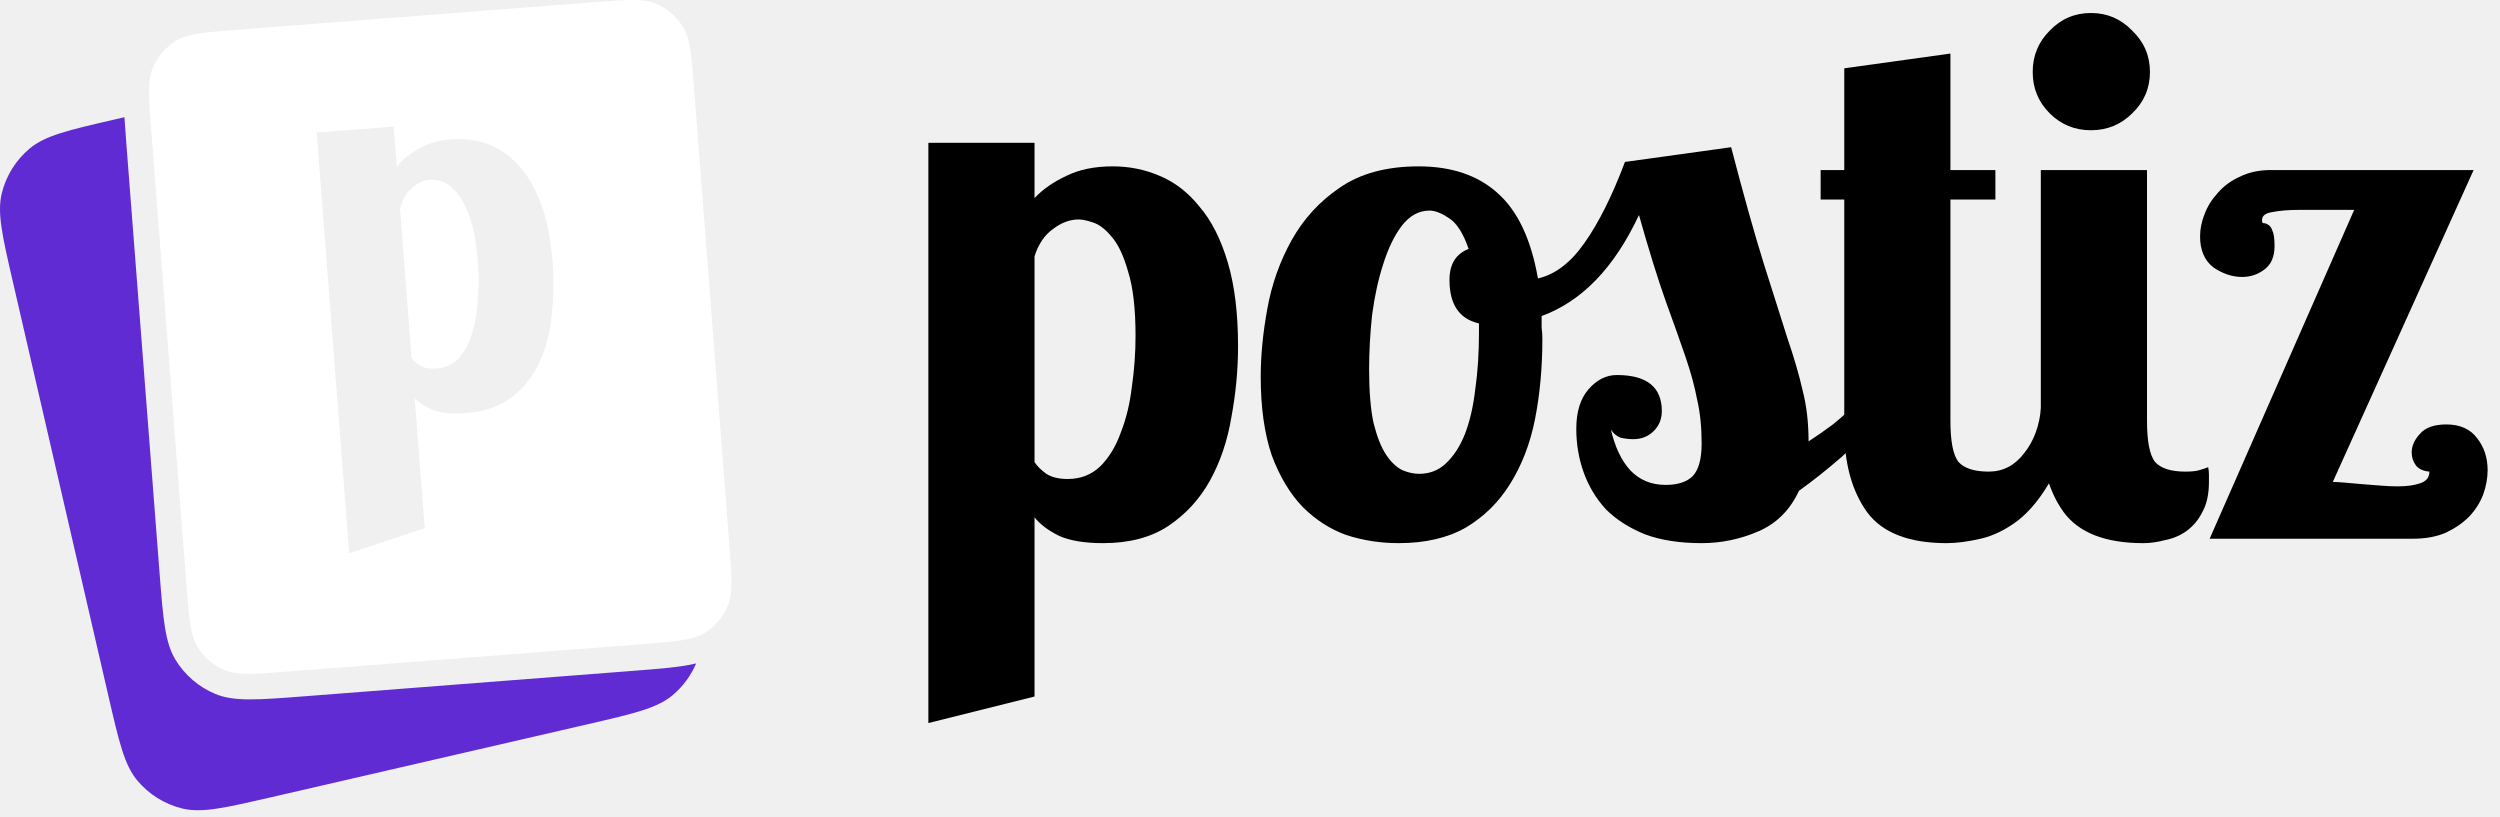
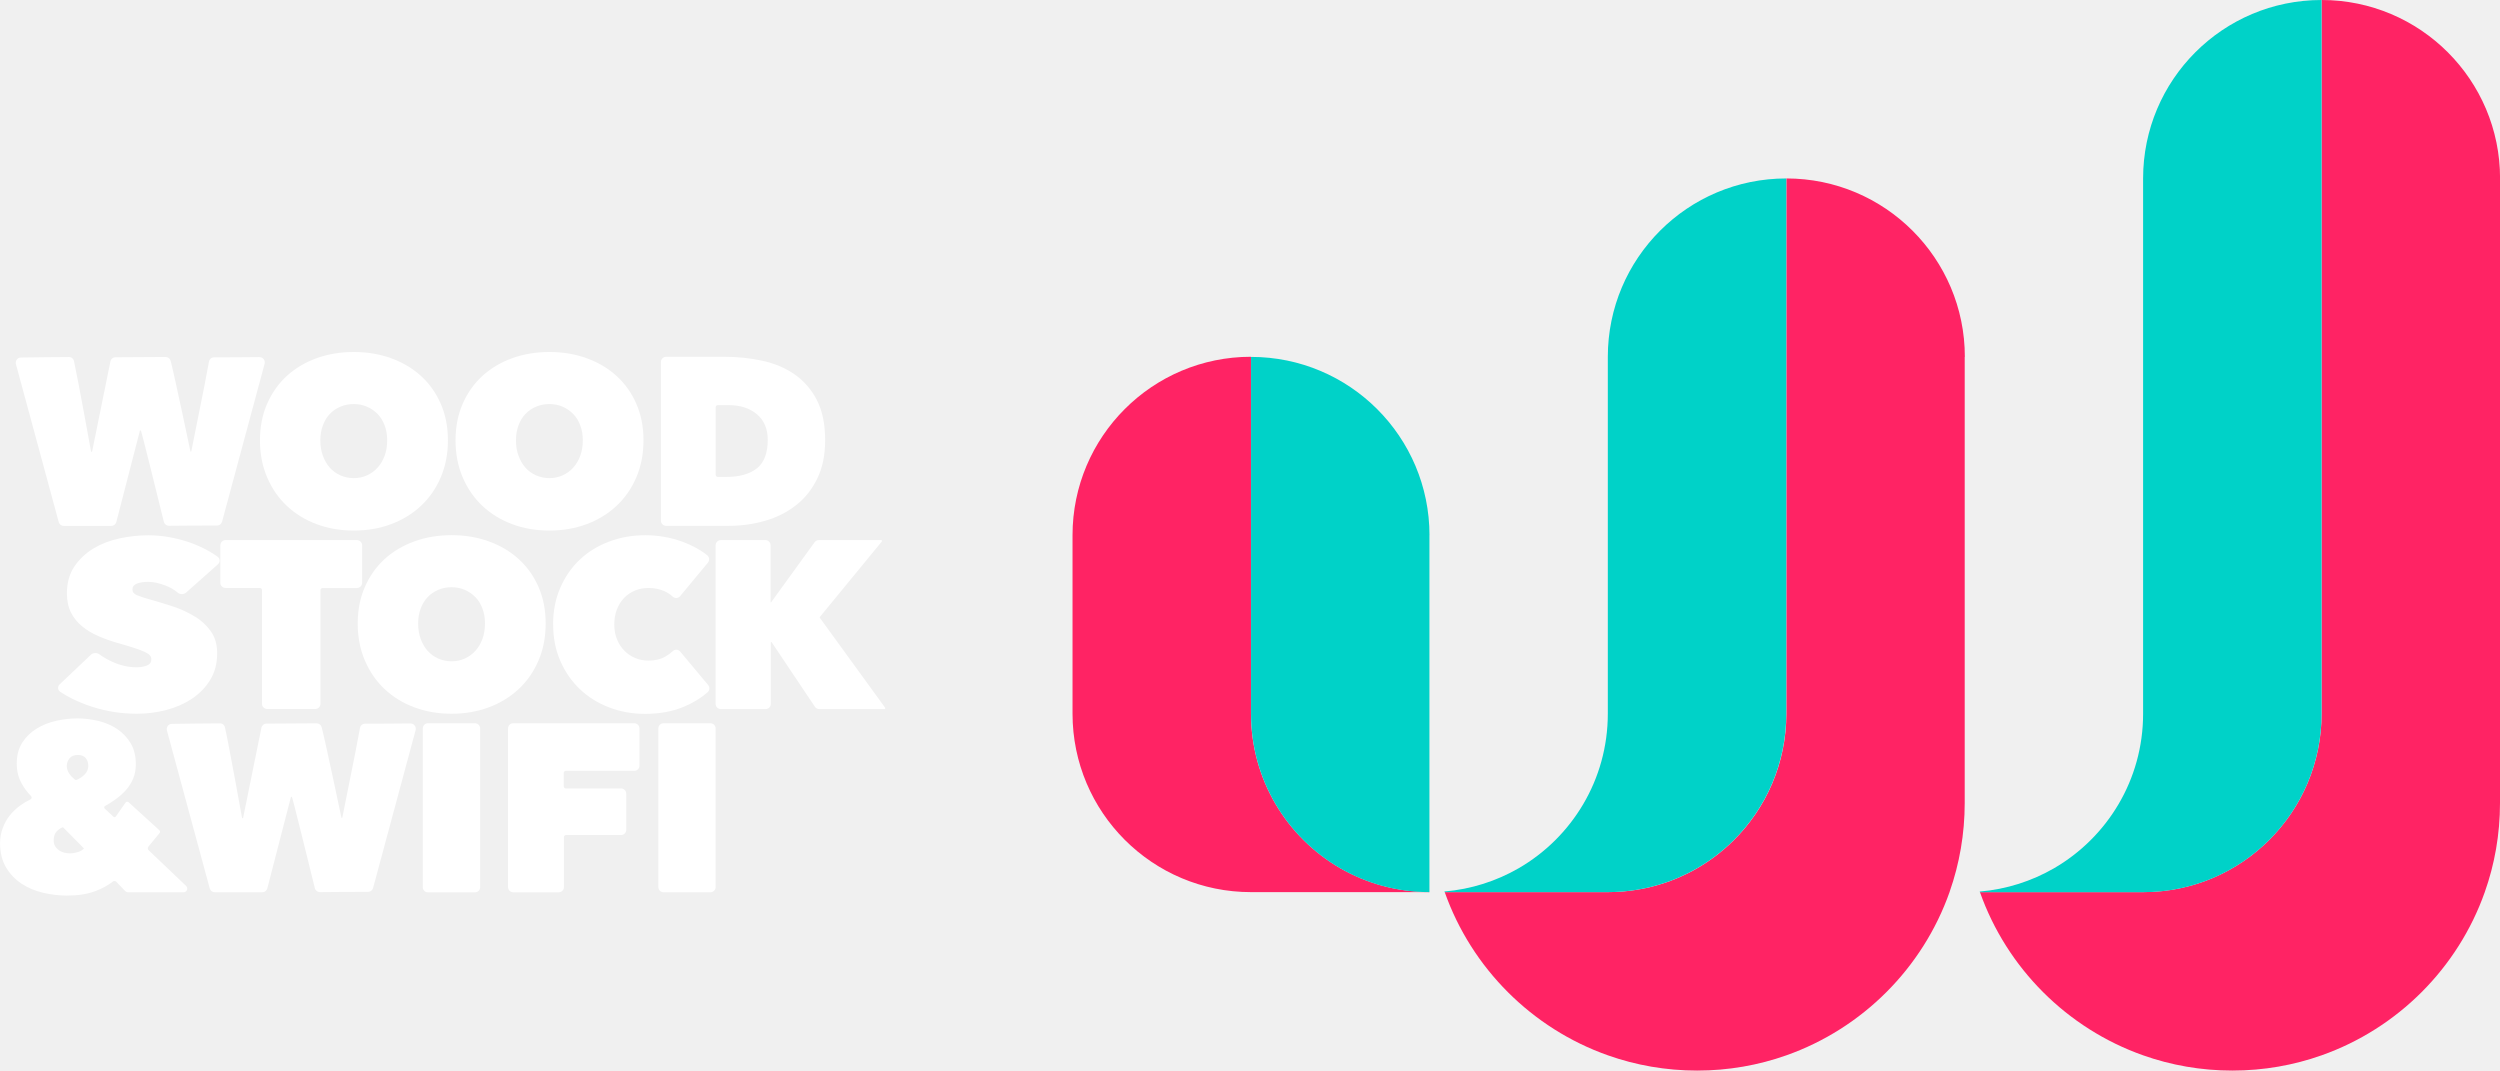
- <svg xmlns="http://www.w3.org/2000/svg" width="101" height="33" viewBox="0 0 101 33" fill="none">
-   <path d="M41.795 5.768V8.002C42.133 7.645 42.56 7.347 43.076 7.108C43.593 6.85 44.218 6.721 44.953 6.721C45.628 6.721 46.263 6.85 46.859 7.108C47.475 7.367 48.011 7.784 48.468 8.36C48.944 8.916 49.322 9.66 49.6 10.594C49.878 11.527 50.017 12.659 50.017 13.989C50.017 14.943 49.927 15.896 49.749 16.849C49.59 17.802 49.302 18.656 48.885 19.411C48.468 20.165 47.902 20.781 47.187 21.258C46.492 21.714 45.618 21.943 44.566 21.943C43.811 21.943 43.215 21.843 42.778 21.645C42.341 21.426 42.014 21.178 41.795 20.9V28.139L37.506 29.211V5.768H41.795ZM43.136 19.351C43.652 19.351 44.089 19.182 44.446 18.845C44.804 18.487 45.082 18.031 45.28 17.474C45.499 16.919 45.648 16.303 45.727 15.628C45.827 14.933 45.876 14.248 45.876 13.572C45.876 12.48 45.777 11.616 45.578 10.981C45.4 10.345 45.181 9.879 44.923 9.581C44.665 9.263 44.407 9.065 44.148 8.985C43.91 8.906 43.721 8.866 43.583 8.866C43.225 8.866 42.878 8.995 42.54 9.253C42.202 9.491 41.954 9.859 41.795 10.355V18.666C41.895 18.825 42.053 18.984 42.272 19.143C42.49 19.282 42.778 19.351 43.136 19.351Z" fill="currentColor" />
-   <path d="M69.938 5.947C70.434 7.853 70.871 9.412 71.248 10.623C71.626 11.815 71.944 12.818 72.202 13.632C72.48 14.446 72.688 15.161 72.827 15.777C72.986 16.392 73.066 17.077 73.066 17.832C73.403 17.613 73.731 17.385 74.049 17.147C74.366 16.889 74.634 16.65 74.853 16.432H76.104C75.568 17.246 75.002 17.921 74.406 18.457C73.81 18.974 73.234 19.431 72.678 19.828C72.321 20.602 71.775 21.148 71.04 21.466C70.305 21.784 69.541 21.943 68.746 21.943C67.853 21.943 67.088 21.823 66.453 21.585C65.817 21.327 65.291 20.989 64.874 20.572C64.477 20.136 64.179 19.639 63.98 19.083C63.782 18.527 63.682 17.941 63.682 17.326C63.682 16.65 63.841 16.124 64.159 15.747C64.497 15.35 64.884 15.151 65.321 15.151C66.532 15.151 67.138 15.638 67.138 16.611C67.138 16.928 67.028 17.197 66.81 17.415C66.592 17.633 66.314 17.743 65.976 17.743C65.817 17.743 65.648 17.723 65.47 17.683C65.311 17.623 65.182 17.514 65.082 17.355C65.241 18.05 65.499 18.596 65.857 18.994C66.234 19.391 66.711 19.59 67.287 19.59C67.783 19.59 68.15 19.47 68.389 19.232C68.627 18.974 68.746 18.537 68.746 17.921C68.746 17.266 68.687 16.68 68.568 16.164C68.468 15.628 68.309 15.042 68.091 14.406C67.873 13.771 67.604 13.016 67.287 12.143C66.969 11.249 66.612 10.097 66.214 8.687C65.221 10.812 63.911 12.172 62.282 12.768C62.282 12.927 62.282 13.086 62.282 13.245C62.302 13.384 62.312 13.533 62.312 13.691C62.312 14.843 62.213 15.926 62.014 16.938C61.816 17.931 61.478 18.805 61.002 19.56C60.545 20.294 59.949 20.88 59.214 21.317C58.48 21.734 57.576 21.943 56.504 21.943C55.769 21.943 55.064 21.834 54.389 21.615C53.733 21.377 53.148 20.999 52.631 20.483C52.115 19.947 51.698 19.252 51.38 18.398C51.082 17.524 50.933 16.462 50.933 15.211C50.933 14.357 51.023 13.443 51.201 12.47C51.38 11.477 51.708 10.554 52.184 9.7C52.661 8.846 53.306 8.141 54.121 7.585C54.955 7.009 56.017 6.721 57.308 6.721C58.638 6.721 59.701 7.079 60.495 7.794C61.309 8.508 61.855 9.66 62.133 11.249C62.828 11.09 63.454 10.614 64.01 9.819C64.586 9.005 65.132 7.913 65.648 6.542L69.938 5.947ZM57.338 19.143C57.755 19.143 58.112 19.004 58.41 18.726C58.728 18.428 58.986 18.031 59.184 17.534C59.383 17.018 59.522 16.412 59.602 15.717C59.701 15.022 59.75 14.267 59.75 13.453V13.066C58.956 12.887 58.559 12.301 58.559 11.309C58.559 10.673 58.817 10.256 59.333 10.057C59.115 9.422 58.847 9.005 58.529 8.806C58.231 8.608 57.973 8.508 57.755 8.508C57.318 8.508 56.941 8.717 56.623 9.134C56.325 9.531 56.077 10.047 55.878 10.683C55.679 11.299 55.531 11.984 55.431 12.738C55.352 13.493 55.312 14.218 55.312 14.913C55.312 15.806 55.372 16.531 55.491 17.087C55.63 17.643 55.799 18.07 55.997 18.368C56.196 18.666 56.414 18.875 56.653 18.994C56.891 19.093 57.119 19.143 57.338 19.143Z" fill="currentColor" />
-   <path d="M78.797 2.164V6.87H80.614V8.062H78.797V16.998C78.797 17.832 78.906 18.388 79.125 18.666C79.363 18.924 79.77 19.053 80.346 19.053C80.922 19.053 81.398 18.805 81.776 18.309C82.173 17.812 82.401 17.187 82.461 16.432H83.712C83.553 17.643 83.275 18.616 82.878 19.351C82.481 20.066 82.034 20.622 81.537 21.019C81.041 21.397 80.535 21.645 80.018 21.764C79.502 21.883 79.045 21.943 78.648 21.943C77.119 21.943 76.047 21.526 75.431 20.692C74.815 19.838 74.508 18.716 74.508 17.326V8.062H73.554V6.87H74.508V2.759L78.797 2.164Z" fill="currentColor" />
-   <path d="M82.121 2.908C82.121 2.253 82.35 1.697 82.806 1.24C83.263 0.764 83.819 0.525 84.475 0.525C85.13 0.525 85.686 0.764 86.143 1.24C86.619 1.697 86.858 2.253 86.858 2.908C86.858 3.564 86.619 4.12 86.143 4.577C85.686 5.033 85.13 5.262 84.475 5.262C83.819 5.262 83.263 5.033 82.806 4.577C82.35 4.12 82.121 3.564 82.121 2.908ZM86.739 6.87V16.998C86.739 17.832 86.848 18.388 87.066 18.666C87.304 18.924 87.712 19.053 88.287 19.053C88.546 19.053 88.734 19.033 88.853 18.994C88.992 18.954 89.112 18.914 89.211 18.875C89.231 18.974 89.241 19.073 89.241 19.172C89.241 19.272 89.241 19.371 89.241 19.47C89.241 19.967 89.151 20.374 88.972 20.692C88.814 21.009 88.595 21.267 88.317 21.466C88.059 21.645 87.771 21.764 87.453 21.823C87.156 21.903 86.868 21.943 86.59 21.943C85.06 21.943 83.988 21.526 83.373 20.692C82.757 19.838 82.449 18.716 82.449 17.326V6.87H86.739ZM98.147 19.053C97.909 19.033 97.73 18.954 97.611 18.815C97.492 18.656 97.432 18.477 97.432 18.279C97.432 18.021 97.541 17.772 97.76 17.534C97.978 17.276 98.336 17.147 98.832 17.147C99.388 17.147 99.805 17.335 100.083 17.713C100.361 18.07 100.5 18.497 100.5 18.994C100.5 19.311 100.441 19.639 100.322 19.977C100.202 20.294 100.014 20.592 99.756 20.87C99.498 21.128 99.18 21.347 98.802 21.526C98.425 21.684 97.988 21.764 97.492 21.764H89.27L95.109 8.479H92.904C92.468 8.479 92.1 8.508 91.802 8.568C91.524 8.608 91.385 8.717 91.385 8.896C91.385 8.975 91.405 9.015 91.445 9.015C91.504 9.015 91.564 9.035 91.624 9.074C91.703 9.114 91.763 9.194 91.802 9.313C91.862 9.432 91.892 9.64 91.892 9.938C91.892 10.375 91.753 10.693 91.475 10.892C91.216 11.09 90.919 11.189 90.581 11.189C90.184 11.189 89.797 11.06 89.419 10.802C89.062 10.524 88.883 10.107 88.883 9.551C88.883 9.253 88.943 8.955 89.062 8.657C89.181 8.34 89.36 8.052 89.598 7.794C89.836 7.516 90.134 7.297 90.492 7.138C90.849 6.96 91.266 6.87 91.743 6.87H99.934L94.245 19.47C94.364 19.47 94.533 19.48 94.751 19.5C94.97 19.52 95.198 19.54 95.436 19.56C95.695 19.579 95.943 19.599 96.181 19.619C96.439 19.639 96.668 19.649 96.866 19.649C97.224 19.649 97.522 19.609 97.76 19.53C98.018 19.45 98.147 19.292 98.147 19.053Z" fill="currentColor" />
-   <path d="M5.027 4.735C5.05 5.103 5.082 5.518 5.119 5.992L6.442 23.091C6.59 25.002 6.664 25.957 7.092 26.659C7.469 27.275 8.031 27.757 8.699 28.035C9.458 28.35 10.413 28.276 12.324 28.128L25.421 27.114C26.66 27.019 27.497 26.954 28.124 26.803C27.914 27.297 27.59 27.737 27.175 28.085C26.545 28.613 25.611 28.828 23.743 29.259L10.944 32.211C9.076 32.642 8.142 32.858 7.345 32.659C6.644 32.484 6.016 32.091 5.551 31.537C5.023 30.908 4.808 29.974 4.377 28.106L0.522 11.395C0.091 9.527 -0.124 8.593 0.075 7.796C0.25 7.094 0.642 6.466 1.196 6.002C1.826 5.474 2.759 5.258 4.627 4.828L5.027 4.735Z" fill="#612BD3" />
-   <path d="M18.56 14.447C18.32 14.712 18.012 14.859 17.638 14.888C17.379 14.908 17.166 14.873 17 14.785C16.832 14.682 16.708 14.576 16.627 14.466L16.162 8.44C16.249 8.071 16.408 7.79 16.64 7.599C16.87 7.393 17.115 7.279 17.374 7.259C17.475 7.252 17.614 7.27 17.791 7.314C17.983 7.357 18.181 7.487 18.386 7.703C18.59 7.904 18.775 8.23 18.94 8.681C19.119 9.131 19.24 9.752 19.301 10.544C19.339 11.033 19.341 11.533 19.308 12.042C19.289 12.537 19.215 12.991 19.088 13.407C18.975 13.821 18.799 14.168 18.56 14.447Z" fill="white" />
-   <path fill-rule="evenodd" clip-rule="evenodd" d="M6.107 5.222C6.006 3.918 5.956 3.265 6.171 2.747C6.36 2.292 6.689 1.908 7.11 1.651C7.589 1.358 8.241 1.308 9.546 1.207L24.02 0.087C25.325 -0.014 25.977 -0.065 26.495 0.151C26.951 0.34 27.335 0.669 27.592 1.09C27.884 1.568 27.935 2.221 28.036 3.525L29.465 22.001C29.567 23.305 29.617 23.957 29.402 24.475C29.212 24.931 28.884 25.315 28.462 25.572C27.984 25.864 27.332 25.915 26.027 26.016L11.552 27.136C10.248 27.237 9.595 27.288 9.078 27.072C8.622 26.883 8.238 26.554 7.981 26.133C7.688 25.654 7.638 25.002 7.537 23.698L6.107 5.222ZM16.03 6.733L15.904 5.113L12.794 5.354L14.108 22.353L17.159 21.335L16.753 16.086C16.927 16.276 17.178 16.437 17.507 16.571C17.835 16.691 18.273 16.729 18.82 16.687C19.583 16.628 20.204 16.413 20.682 16.043C21.174 15.657 21.55 15.179 21.81 14.609C22.07 14.038 22.231 13.403 22.293 12.703C22.369 12.001 22.38 11.305 22.327 10.614C22.252 9.649 22.088 8.836 21.834 8.175C21.58 7.514 21.265 6.995 20.888 6.618C20.525 6.226 20.112 5.954 19.651 5.801C19.205 5.648 18.737 5.59 18.247 5.627C17.715 5.669 17.268 5.797 16.908 6.013C16.547 6.215 16.254 6.455 16.03 6.733Z" fill="white" />
+ <svg xmlns="http://www.w3.org/2000/svg" id="Laag_2" data-name="Laag 2" viewBox="0 0 397.17 170.08">
+   <defs>
+     <style>
+       .cls-1 {
+         fill: #fff;
+       }
+ 
+       .cls-2 {
+         fill: #ff2364;
+       }
+ 
+       .cls-3 {
+         fill: #00d2c8;
+       }
+     </style>
+   </defs>
+   <g id="Laag_1-2" data-name="Laag 1">
+     <g>
+       <g>
+         <path class="cls-1" d="M41.3,69.96c0-2.15.38-4.09,1.14-5.82.76-1.73,1.8-3.2,3.13-4.42,1.33-1.21,2.9-2.15,4.72-2.81,1.82-.66,3.79-.99,5.92-.99s4.1.33,5.92.99c1.82.66,3.4,1.59,4.74,2.81,1.34,1.21,2.39,2.69,3.15,4.42.76,1.73,1.14,3.67,1.14,5.82s-.38,4.11-1.14,5.88c-.76,1.77-1.81,3.28-3.15,4.53-1.34,1.25-2.92,2.22-4.74,2.9-1.82.68-3.79,1.02-5.92,1.02s-4.1-.34-5.92-1.02c-1.82-.68-3.39-1.65-4.72-2.9-1.33-1.25-2.37-2.76-3.13-4.53-.76-1.77-1.14-3.73-1.14-5.88ZM50.89,69.96c0,.89.13,1.69.4,2.43.27.73.63,1.37,1.1,1.9.47.53,1.03.94,1.69,1.23.66.29,1.37.44,2.12.44s1.46-.15,2.1-.44c.64-.29,1.21-.7,1.69-1.23.48-.53.85-1.16,1.12-1.9.27-.73.4-1.54.4-2.43s-.13-1.65-.4-2.37c-.27-.72-.64-1.33-1.12-1.82-.48-.49-1.04-.88-1.69-1.16-.64-.28-1.35-.42-2.1-.42s-1.47.14-2.12.42c-.66.28-1.22.66-1.69,1.16-.47.49-.83,1.1-1.1,1.82-.27.72-.4,1.51-.4,2.37Z" />
+         <path class="cls-1" d="M72.37,69.96c0-2.15.38-4.09,1.14-5.82.76-1.73,1.8-3.2,3.13-4.42,1.33-1.21,2.9-2.15,4.72-2.81,1.82-.66,3.79-.99,5.92-.99s4.1.33,5.92.99c1.82.66,3.4,1.59,4.74,2.81,1.34,1.21,2.39,2.69,3.15,4.42.76,1.73,1.14,3.67,1.14,5.82s-.38,4.11-1.14,5.88c-.76,1.77-1.81,3.28-3.15,4.53-1.34,1.25-2.92,2.22-4.74,2.9-1.82.68-3.79,1.02-5.92,1.02s-4.1-.34-5.92-1.02c-1.82-.68-3.39-1.65-4.72-2.9-1.33-1.25-2.37-2.76-3.13-4.53-.76-1.77-1.14-3.73-1.14-5.88ZM81.97,69.96c0,.89.13,1.69.4,2.43.27.73.63,1.37,1.1,1.9.47.53,1.03.94,1.69,1.23.66.29,1.37.44,2.12.44s1.46-.15,2.1-.44c.64-.29,1.21-.7,1.69-1.23.48-.53.85-1.16,1.12-1.9.27-.73.4-1.54.4-2.43s-.13-1.65-.4-2.37c-.27-.72-.64-1.33-1.12-1.82-.48-.49-1.04-.88-1.69-1.16-.64-.28-1.35-.42-2.1-.42s-1.47.14-2.12.42c-.66.28-1.22.66-1.69,1.16-.47.49-.83,1.1-1.1,1.82-.27.72-.4,1.51-.4,2.37Z" />
+       </g>
+       <path class="cls-1" d="M129.78,63.55c-.89-1.69-2.07-3.05-3.55-4.08-1.48-1.02-3.19-1.74-5.12-2.16-1.93-.42-3.96-.63-6.09-.63h-9.19c-.46,0-.83.37-.83.83v25.2c0,.46.37.83.83.83h9.95c2,0,3.92-.27,5.76-.8,1.85-.53,3.48-1.35,4.89-2.45,1.42-1.1,2.55-2.51,3.39-4.23.85-1.72,1.27-3.75,1.27-6.11,0-2.58-.44-4.72-1.33-6.41ZM120.26,74.39c-1.14.92-2.77,1.38-4.89,1.38h-1.34c-.18,0-.33-.15-.33-.33v-10.75c0-.18.15-.33.33-.33h1.68c1.9,0,3.41.49,4.55,1.46,1.14.97,1.71,2.32,1.71,4.06,0,2.09-.57,3.6-1.71,4.52Z" />
+       <path class="cls-1" d="M30.94,97.95c-1.03-.64-2.16-1.17-3.37-1.57-1.22-.4-2.38-.76-3.48-1.06-1.07-.3-1.85-.56-2.33-.76-.48-.2-.72-.51-.72-.91,0-.43.23-.74.7-.93.46-.19,1.07-.28,1.83-.28.81,0,1.73.2,2.74.59.73.28,1.38.66,1.94,1.13.37.31.97.3,1.33-.03l5.04-4.48c.39-.35.36-.91-.07-1.22-1.41-1-3-1.79-4.77-2.37-2.11-.68-4.17-1.02-6.21-1.02-1.51,0-3.03.16-4.57.49-1.54.33-2.93.87-4.16,1.61-1.23.75-2.24,1.7-3.03,2.87-.78,1.17-1.18,2.58-1.18,4.25,0,1.19.22,2.21.65,3.06.44.85,1.02,1.58,1.76,2.18.74.61,1.59,1.12,2.55,1.54.96.42,1.96.78,3,1.08,1.07.3,1.97.57,2.68.8.71.23,1.27.44,1.68.63.41.19.69.37.85.55.16.18.24.39.24.65,0,.48-.24.81-.72.99-.48.18-1.01.27-1.59.27-1.28,0-2.52-.27-3.72-.8-.87-.38-1.62-.81-2.24-1.27-.39-.29-.97-.25-1.32.07l-4.97,4.71c-.38.36-.33.92.12,1.21.57.38,1.19.74,1.86,1.07.99.49,2.04.92,3.16,1.28,1.12.36,2.28.64,3.48.83,1.2.19,2.43.28,3.68.28,1.57,0,3.11-.2,4.62-.59,1.51-.39,2.87-.99,4.07-1.78,1.2-.8,2.18-1.79,2.92-3,.74-1.2,1.11-2.61,1.11-4.23,0-1.39-.33-2.55-1-3.49-.67-.94-1.52-1.73-2.55-2.37Z" />
+       <path class="cls-1" d="M35,86.61v5.98c0,.45.38.82.85.82h5.43c.19,0,.34.15.34.33v18.08c0,.45.38.82.85.82h7.59c.47,0,.85-.37.85-.82v-18.07c0-.18.15-.33.34-.33h5.43c.47,0,.85-.37.85-.82v-5.98c0-.45-.38-.82-.85-.82h-20.82c-.47,0-.85.37-.85.82Z" />
+       <path class="cls-1" d="M56.83,99.06c0-2.15.38-4.09,1.14-5.82.76-1.73,1.8-3.2,3.13-4.42,1.33-1.21,2.9-2.15,4.72-2.81,1.82-.66,3.79-.99,5.92-.99s4.1.33,5.92.99c1.82.66,3.4,1.59,4.74,2.81,1.34,1.21,2.39,2.69,3.15,4.42.76,1.73,1.14,3.67,1.14,5.82s-.38,4.11-1.14,5.88c-.76,1.77-1.81,3.28-3.15,4.53-1.34,1.25-2.92,2.22-4.74,2.9-1.82.68-3.79,1.02-5.92,1.02s-4.1-.34-5.92-1.02c-1.82-.68-3.39-1.65-4.72-2.9-1.33-1.25-2.37-2.76-3.13-4.53-.76-1.77-1.14-3.73-1.14-5.88ZM66.43,99.06c0,.89.13,1.69.4,2.43.27.73.63,1.37,1.1,1.9.47.53,1.03.94,1.69,1.23.66.29,1.37.44,2.12.44s1.46-.15,2.1-.44c.64-.29,1.21-.7,1.69-1.23.48-.53.85-1.16,1.12-1.9.27-.73.4-1.54.4-2.43s-.13-1.65-.4-2.37c-.27-.72-.64-1.33-1.12-1.82-.48-.49-1.04-.88-1.69-1.16-.64-.28-1.35-.42-2.1-.42s-1.47.14-2.12.42c-.66.28-1.22.66-1.69,1.16-.47.49-.83,1.1-1.1,1.82-.27.72-.4,1.51-.4,2.37Z" />
+       <path class="cls-1" d="M87.87,99.22c0-2.15.38-4.1,1.14-5.84.76-1.74,1.79-3.24,3.11-4.48,1.31-1.24,2.86-2.19,4.65-2.86,1.78-.67,3.68-1.01,5.71-1.01s4.03.34,5.88,1.01c1.54.56,2.87,1.28,3.99,2.17.36.29.41.82.12,1.17l-4.42,5.33c-.3.36-.83.39-1.17.08-.39-.36-.83-.64-1.32-.87-.76-.34-1.61-.51-2.54-.51-.76,0-1.47.13-2.12.4-.66.27-1.23.65-1.73,1.16-.49.51-.88,1.12-1.16,1.84-.28.72-.42,1.52-.42,2.41s.15,1.68.44,2.37c.29.7.68,1.3,1.18,1.8.49.51,1.07.89,1.73,1.16.66.27,1.35.4,2.09.4,1.04,0,1.93-.21,2.67-.64.46-.26.85-.55,1.19-.87s.88-.28,1.17.07l4.45,5.33c.28.34.24.84-.09,1.13-1.1.96-2.4,1.75-3.9,2.36-1.77.72-3.78,1.08-6.03,1.08-2.02,0-3.93-.34-5.71-1.02-1.78-.68-3.33-1.65-4.65-2.9-1.31-1.25-2.35-2.74-3.11-4.48-.76-1.73-1.14-3.66-1.14-5.78Z" />
+       <path class="cls-1" d="M140.61,112.42l-10.35-14.25c-.04-.05-.04-.12,0-.17l9.83-11.97c.08-.09.01-.23-.11-.23h-9.89c-.27,0-.51.13-.67.34l-6.88,9.5s-.07.06-.12.06h0v-9.07c0-.46-.37-.83-.83-.83h-7.07c-.46,0-.83.37-.83.83v25.19c0,.46.37.83.83.83h7.11c.46,0,.83-.37.83-.83v-9.77c0-.06.08-.09.12-.04h0s6.88,10.27,6.88,10.27c.15.23.41.37.69.37h10.35c.12,0,.18-.13.12-.23Z" />
+       <path class="cls-1" d="M23.57,134.51l1.8-2.19c.09-.14.07-.33-.06-.43l-4.88-4.44c-.15-.13-.38-.1-.49.06l-1.54,2.21c-.09.12-.26.14-.37.04l-1.4-1.31c-.12-.11-.1-.31.05-.4.6-.33,1.16-.69,1.69-1.07.62-.44,1.17-.94,1.65-1.48.48-.54.86-1.15,1.14-1.82.28-.67.42-1.42.42-2.26,0-1.31-.28-2.43-.83-3.36-.56-.92-1.28-1.67-2.16-2.26-.89-.58-1.88-1.01-2.98-1.27s-2.21-.4-3.32-.4-2.2.13-3.34.38c-1.14.25-2.17.66-3.11,1.23-.94.57-1.7,1.31-2.29,2.22-.59.91-.89,2.02-.89,3.34,0,1.16.25,2.21.76,3.13.42.77.92,1.45,1.51,2.04.16.16.11.43-.09.53-.57.27-1.11.59-1.62.96-.64.47-1.2,1-1.67,1.59-.47.59-.84,1.26-1.12,2.01-.28.75-.42,1.55-.42,2.41,0,1.49.32,2.77.95,3.83.63,1.06,1.45,1.92,2.45,2.58,1,.66,2.13,1.14,3.39,1.44,1.26.3,2.54.46,3.83.46,1.74,0,3.24-.23,4.49-.7,1.11-.41,2.04-.92,2.81-1.53.17-.13.4-.11.55.04l1.42,1.48c.11.11.26.18.42.18h8.85c.52,0,.78-.64.4-1l-5.96-5.68c-.16-.15-.17-.39-.03-.56ZM12.42,135.34c-.42.15-.87.23-1.35.23-.28,0-.57-.04-.87-.11-.3-.08-.58-.2-.83-.38-.25-.18-.46-.39-.61-.64-.15-.25-.23-.57-.23-.95,0-.61.16-1.07.47-1.4.28-.29.58-.51.9-.64.06-.03.14-.01.18.04l3.26,3.3c-.2.23-.51.42-.93.57ZM13.46,123.03c-.35.36-.78.65-1.3.87-.09.04-.19.02-.26-.04-.37-.3-.68-.63-.91-.97-.25-.38-.38-.78-.38-1.21,0-.46.15-.86.44-1.21.29-.35.73-.53,1.31-.53s.97.16,1.25.49c.28.33.42.75.42,1.25s-.19.95-.57,1.35Z" />
+       <path class="cls-1" d="M75.45,114.9h-7.45c-.46,0-.83.37-.83.83v25.23c0,.44.36.8.8.8h7.51c.44,0,.8-.36.8-.8v-25.23c0-.46-.37-.83-.83-.83Z" />
+       <path class="cls-1" d="M101.59,121.62v-5.89c0-.46-.37-.83-.83-.83h-19.22c-.46,0-.83.37-.83.83v25.2c0,.46.37.83.83.83h7.22c.46,0,.83-.37.83-.83v-7.94c0-.18.15-.33.33-.33h8.74c.46,0,.83-.37.83-.83v-5.74c0-.46-.37-.83-.83-.83h-8.77c-.18,0-.33-.15-.33-.33v-2.14c0-.18.15-.33.33-.33h10.88c.46,0,.83-.37.83-.83Z" />
+       <rect class="cls-1" x="104.59" y="114.9" width="9.1" height="26.85" rx=".83" ry=".83" />
+       <path class="cls-1" d="M65.22,114.93c-1.88.03-5.68.04-7.23.04-.4,0-.73.29-.8.68-.49,2.84-2.81,14.21-2.81,14.24-.02.08-.12.09-.14,0-.02-.06-2.42-11.54-3.13-14.34-.1-.38-.43-.64-.81-.64-1.66,0-6.26.04-7.98.05-.38,0-.71.28-.79.66,0,0-2.87,14.17-2.9,14.29s-.16.1-.18,0-2.06-11.45-2.71-14.35c-.08-.38-.41-.65-.8-.64-1.56,0-5.69.05-7.64.08-.53,0-.92.52-.78,1.05l6.8,25.09c.1.36.42.61.79.61h7.57c.37,0,.69-.25.79-.62l3.74-14.48c.02-.09.16-.09.18,0,.08.05,2.92,11.55,3.63,14.45.09.37.43.63.81.63,1.65-.03,6.02-.04,7.65-.04.37,0,.69-.25.79-.61l6.76-25.09c.14-.53-.26-1.05-.8-1.05Z" />
+       <path class="cls-1" d="M41.23,56.73c-1.88.03-5.68.04-7.23.04-.4,0-.73.29-.8.68-.49,2.84-2.81,14.21-2.81,14.24-.02.08-.12.09-.14,0-.02-.06-2.42-11.54-3.13-14.34-.1-.38-.43-.64-.81-.64-1.66,0-6.26.04-7.98.05-.38,0-.71.28-.79.66,0,0-2.87,14.17-2.9,14.29s-.16.1-.18,0-2.06-11.45-2.71-14.35c-.08-.38-.41-.65-.8-.64-1.56,0-5.69.05-7.64.08-.53,0-.92.52-.78,1.05l6.8,25.09c.1.36.42.61.79.61h7.57c.37,0,.69-.25.79-.62l3.74-14.48c.02-.09.16-.09.18,0,.08.05,2.92,11.55,3.63,14.45.09.37.43.63.81.63,1.65-.03,6.02-.04,7.65-.04.37,0,.69-.25.79-.61l6.76-25.09c.14-.53-.26-1.05-.8-1.05Z" />
+     </g>
+     <g>
+       <path class="cls-2" d="M312.13,56.69v70.87c0,4.93-.84,9.67-2.38,14.07-.01.03-.02.06-.03.1h0c-4.27,12.08-13.85,21.66-25.93,25.93-4.43,1.57-9.2,2.42-14.17,2.42s-9.74-.85-14.17-2.42c-12.08-4.27-21.66-13.85-25.93-25.93h25.93c3.23,0,6.33-.54,9.22-1.53.58-.2,1.15-.41,1.71-.65.14-.06.28-.12.42-.18.97-.43,1.92-.9,2.83-1.43,2.12-1.23,4.06-2.72,5.79-4.43,5.18-5.14,8.38-12.26,8.38-20.12V28.35c15.65,0,28.35,12.69,28.35,28.35Z" />
+       <path class="cls-2" d="M397.17,28.35v99.21c0,4.97-.85,9.74-2.42,14.17-4.27,12.08-13.85,21.66-25.93,25.93-4.43,1.57-9.2,2.42-14.17,2.42s-9.74-.85-14.17-2.42c-12.08-4.27-21.66-13.85-25.93-25.93h25.93c15.65,0,28.35-12.69,28.35-28.35V0c15.65,0,28.35,12.69,28.35,28.35Z" />
+       <path class="cls-2" d="M227.09,141.73h-28.35c-15.66,0-28.35-12.69-28.35-28.35v-28.35c0-15.66,12.69-28.35,28.35-28.35v56.69c0,10.49,5.7,19.65,14.17,24.55,4.17,2.41,9.01,3.79,14.17,3.79Z" />
+     </g>
+     <g>
+       <path class="cls-3" d="M283.78,28.35v85.04c0,7.87-3.21,14.99-8.38,20.12-1.72,1.71-3.67,3.2-5.79,4.43-.91.53-1.86,1.01-2.83,1.43-.14.06-.28.12-.42.18-.56.24-1.13.45-1.71.65-2.89.99-5.99,1.53-9.22,1.53h-25.93s-.02-.07-.03-.1c4.27-.36,8.27-1.66,11.79-3.69,8.47-4.9,14.17-14.06,14.17-24.55v-56.69c0-15.66,12.69-28.35,28.35-28.35Z" />
+       <path class="cls-3" d="M227.09,85.04v56.69c-5.16,0-10-1.38-14.17-3.79-8.47-4.9-14.17-14.06-14.17-24.55v-56.69c15.65,0,28.35,12.69,28.35,28.35Z" />
+       <path class="cls-3" d="M368.82,0v113.39c0,15.66-12.69,28.35-28.35,28.35h-25.93s-.02-.07-.03-.1c4.27-.36,8.27-1.66,11.79-3.69,8.47-4.9,14.17-14.06,14.17-24.55V28.35c0-15.66,12.69-28.35,28.35-28.35h0Z" />
+     </g>
+   </g>
</svg>
